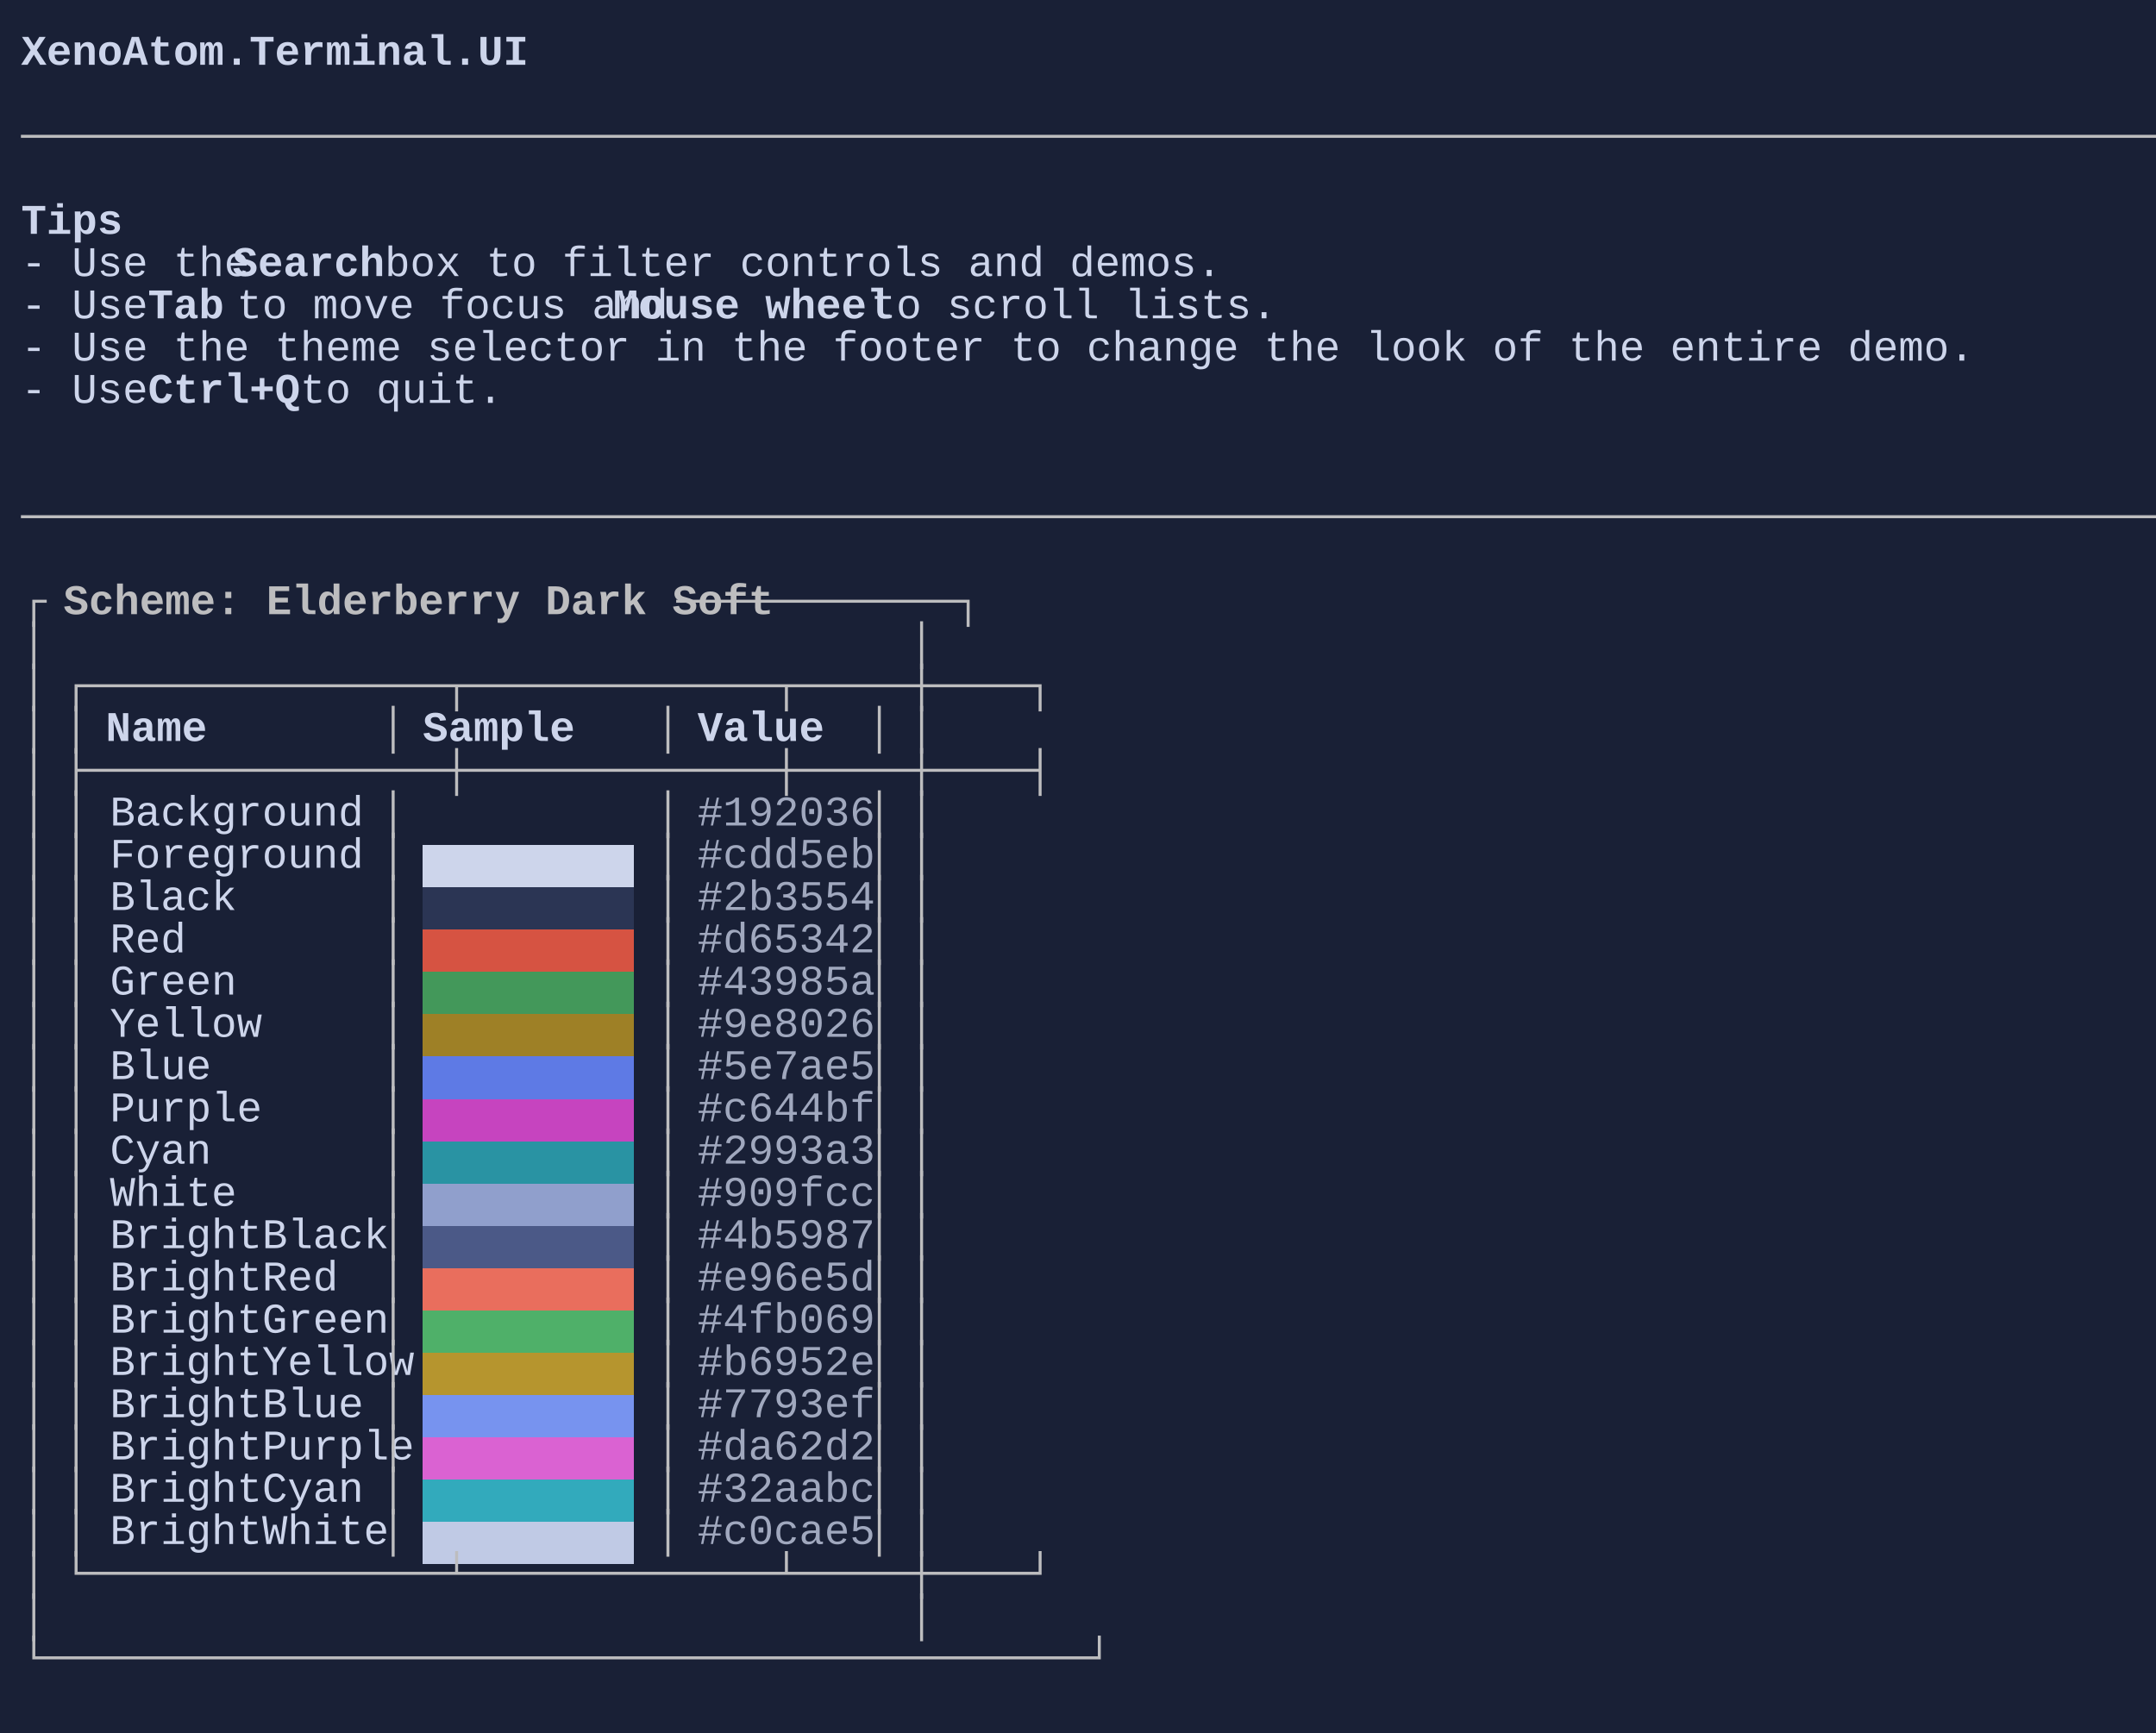
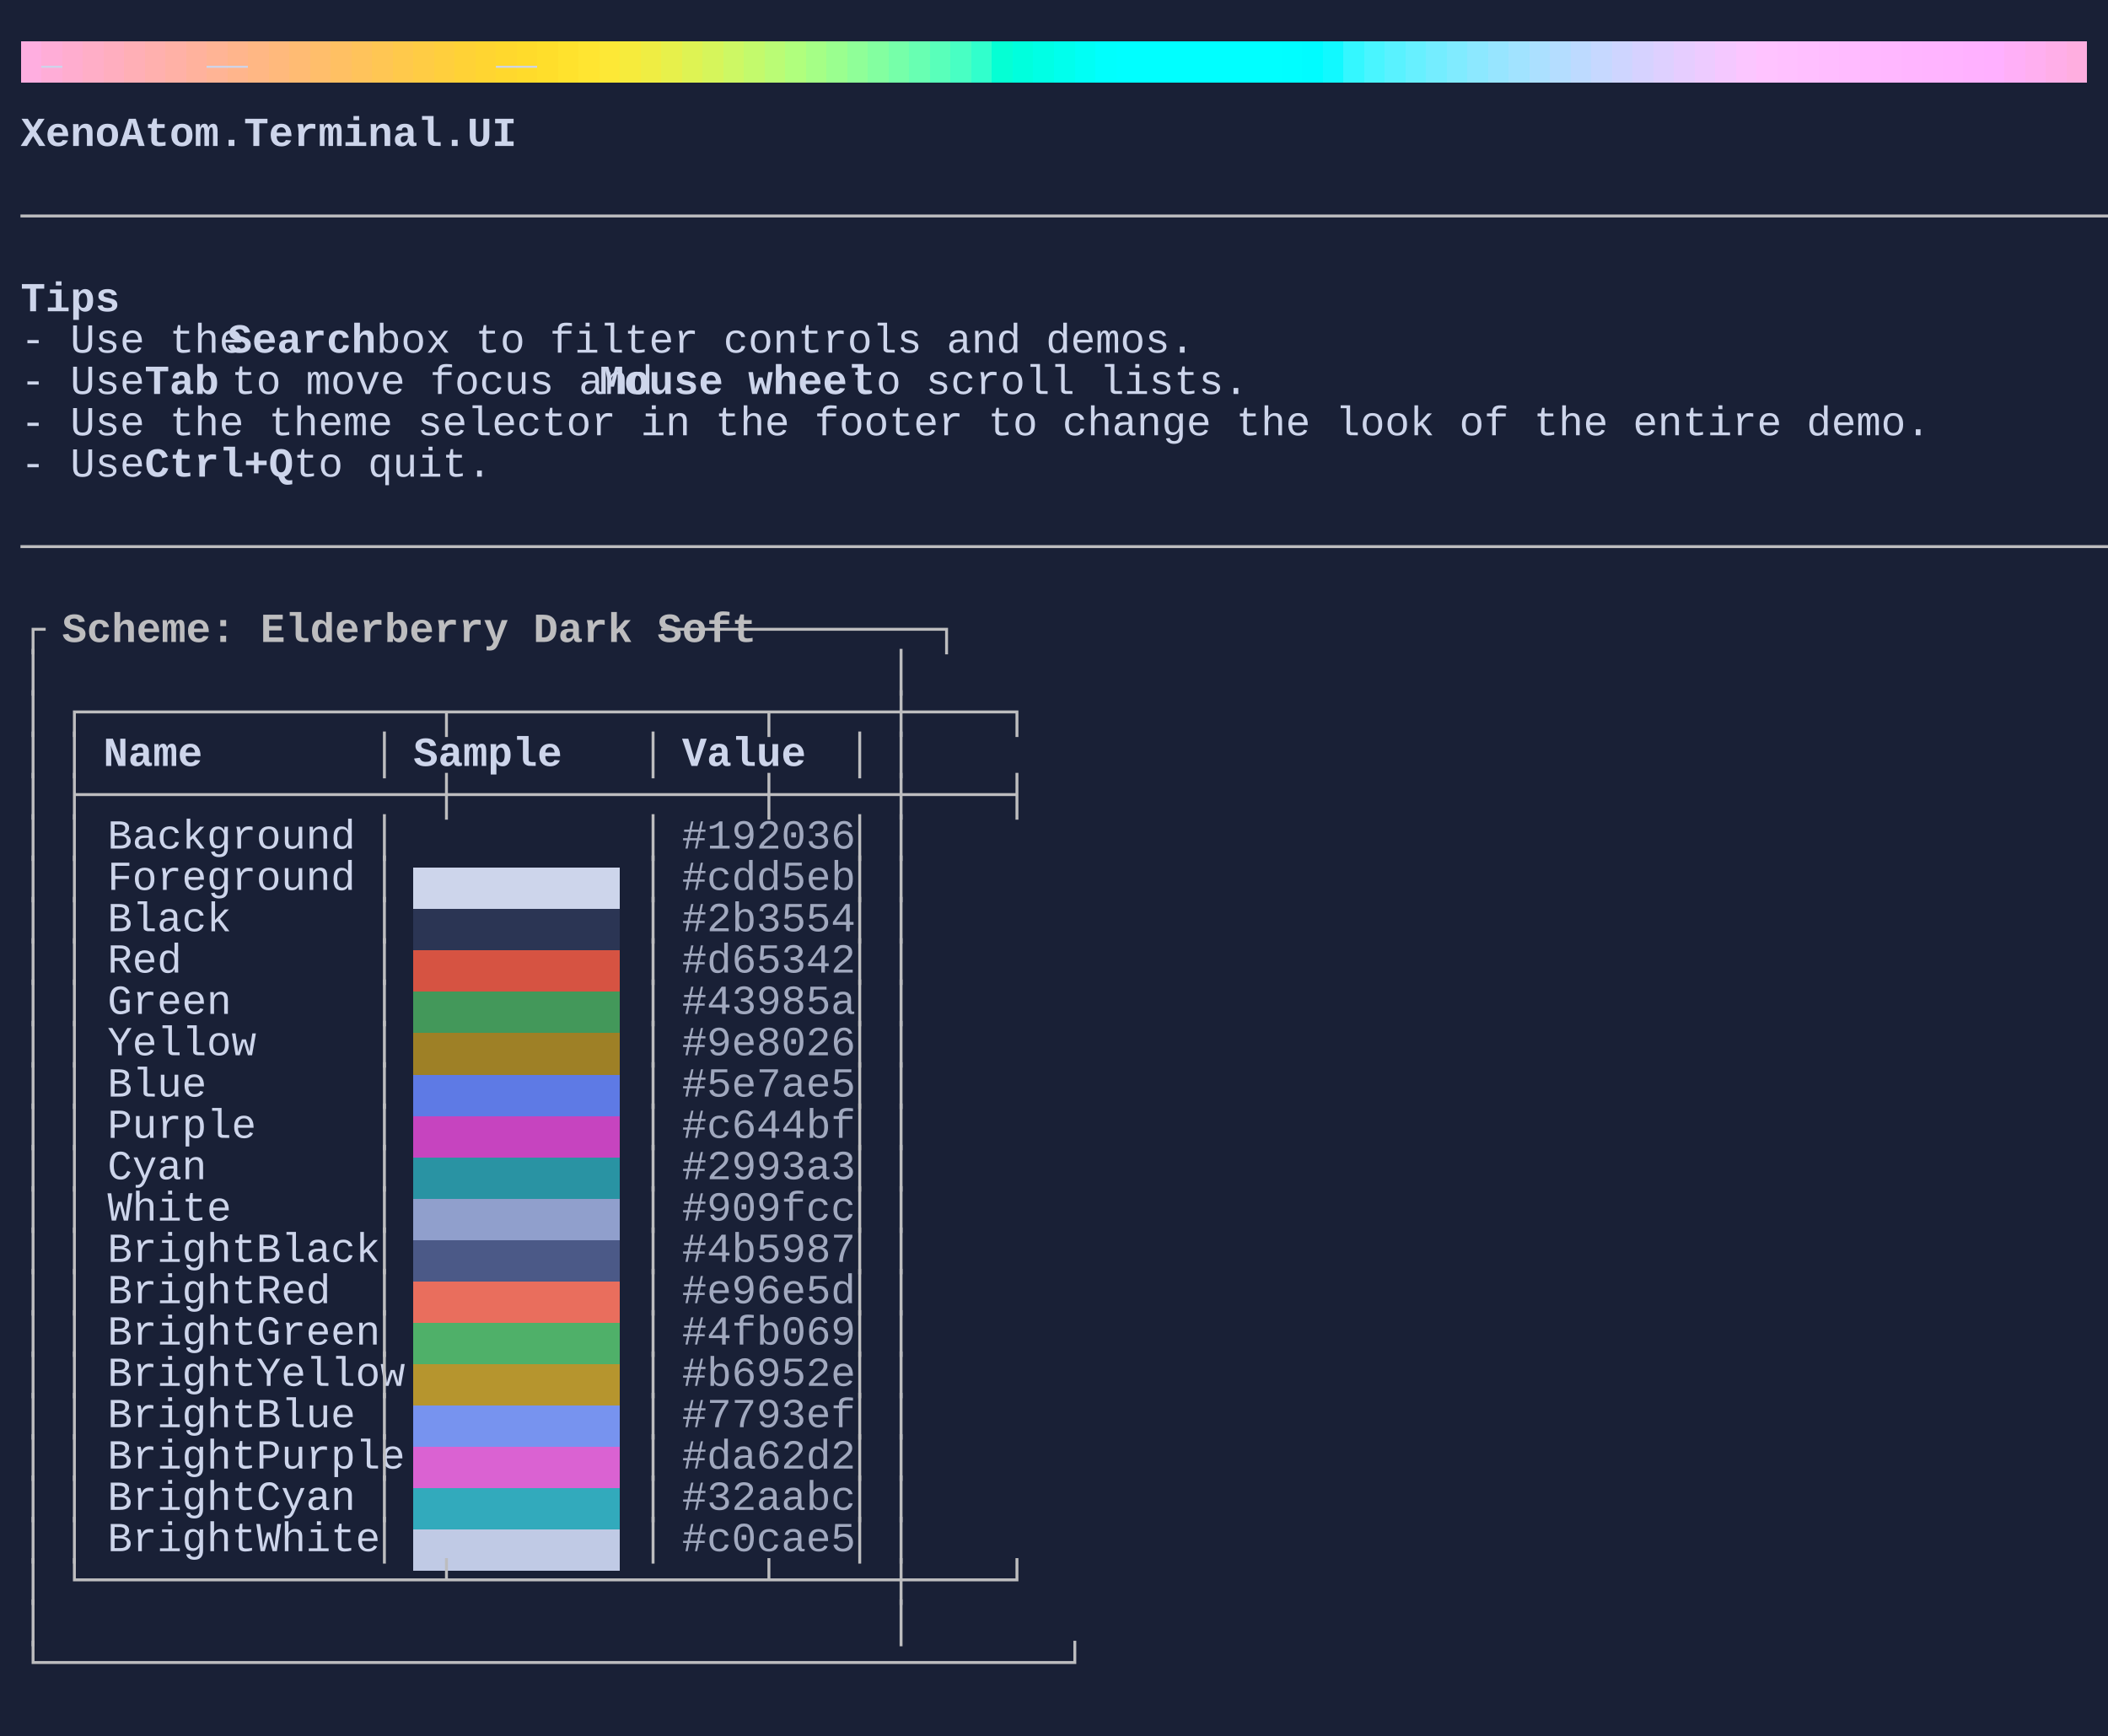
- <svg xmlns="http://www.w3.org/2000/svg" viewBox="0 0 918 738" width="918" height="738" shape-rendering="crispEdges">
+ <svg xmlns="http://www.w3.org/2000/svg" viewBox="0 0 918 756" width="918" height="756" shape-rendering="crispEdges">
  <style>.t{font-family:ui-monospace, SFMono-Regular, Menlo, Monaco, Consolas, "Liberation Mono", "Courier New", monospace;font-size:18px;dominant-baseline:text-before-edge;white-space:pre;font-variant-ligatures:none;font-kerning:none;font-feature-settings:"liga" 0,"calt" 0;letter-spacing:0}</style>
-   <rect x="0" y="0" width="918" height="738" fill="rgb(25,32,54)" />
-   <text class="t" x="9" y="18" fill="rgb(205,213,235)" textLength="180" lengthAdjust="spacing" font-weight="700" xml:space="preserve">XenoAtom.Terminal.UI</text>
-   <text class="t" x="9" y="54" fill="rgb(189,189,191)" textLength="900" lengthAdjust="spacing" xml:space="preserve">────────────────────────────────────────────────────────────────────────────────────────────────────</text>
-   <text class="t" x="9" y="90" fill="rgb(205,213,235)" textLength="36" lengthAdjust="spacing" font-weight="700" xml:space="preserve">Tips</text>
-   <text class="t" x="9" y="108" fill="rgb(205,213,235)" textLength="90" lengthAdjust="spacing" xml:space="preserve">- Use the </text>
-   <text class="t" x="99" y="108" fill="rgb(205,213,235)" textLength="54" lengthAdjust="spacing" font-weight="700" xml:space="preserve">Search</text>
-   <text class="t" x="153" y="108" fill="rgb(205,213,235)" textLength="756" lengthAdjust="spacing" xml:space="preserve"> box to filter controls and demos.                                                  </text>
-   <text class="t" x="9" y="126" fill="rgb(205,213,235)" textLength="54" lengthAdjust="spacing" xml:space="preserve">- Use </text>
-   <text class="t" x="63" y="126" fill="rgb(205,213,235)" textLength="27" lengthAdjust="spacing" font-weight="700" xml:space="preserve">Tab</text>
-   <text class="t" x="90" y="126" fill="rgb(205,213,235)" textLength="171" lengthAdjust="spacing" xml:space="preserve"> to move focus and </text>
-   <text class="t" x="261" y="126" fill="rgb(205,213,235)" textLength="99" lengthAdjust="spacing" font-weight="700" xml:space="preserve">Mouse wheel</text>
-   <text class="t" x="360" y="126" fill="rgb(205,213,235)" textLength="549" lengthAdjust="spacing" xml:space="preserve"> to scroll lists.                                            </text>
-   <text class="t" x="9" y="144" fill="rgb(205,213,235)" textLength="900" lengthAdjust="spacing" xml:space="preserve">- Use the theme selector in the footer to change the look of the entire demo.                       </text>
+   <rect x="0" y="0" width="918" height="756" fill="rgb(25,32,54)" />
+   <rect x="9" y="18" width="9" height="18" fill="rgb(255,174,224)" />
+   <rect x="18" y="18" width="9" height="18" fill="rgb(255,173,215)" />
+   <text class="t" x="18" y="18" fill="rgb(205,213,235)" textLength="9" lengthAdjust="spacing" xml:space="preserve">_</text>
+   <rect x="27" y="18" width="9" height="18" fill="rgb(255,173,207)" />
+   <rect x="36" y="18" width="9" height="18" fill="rgb(255,174,199)" />
+   <rect x="45" y="18" width="9" height="18" fill="rgb(255,174,191)" />
+   <rect x="54" y="18" width="9" height="18" fill="rgb(255,175,182)" />
+   <rect x="63" y="18" width="9" height="18" fill="rgb(255,176,174)" />
+   <rect x="72" y="18" width="9" height="18" fill="rgb(255,177,166)" />
+   <rect x="81" y="18" width="9" height="18" fill="rgb(255,178,157)" />
+   <rect x="90" y="18" width="9" height="18" fill="rgb(255,180,149)" />
+   <text class="t" x="90" y="18" fill="rgb(205,213,235)" textLength="9" lengthAdjust="spacing" xml:space="preserve">_</text>
+   <rect x="99" y="18" width="9" height="18" fill="rgb(255,181,140)" />
+   <text class="t" x="99" y="18" fill="rgb(205,213,235)" textLength="9" lengthAdjust="spacing" xml:space="preserve">_</text>
+   <rect x="108" y="18" width="9" height="18" fill="rgb(255,183,132)" />
+   <rect x="117" y="18" width="9" height="18" fill="rgb(255,185,124)" />
+   <rect x="126" y="18" width="9" height="18" fill="rgb(255,187,115)" />
+   <rect x="135" y="18" width="9" height="18" fill="rgb(255,190,107)" />
+   <rect x="144" y="18" width="9" height="18" fill="rgb(255,192,99)" />
+   <rect x="153" y="18" width="9" height="18" fill="rgb(255,195,91)" />
+   <rect x="162" y="18" width="9" height="18" fill="rgb(255,198,83)" />
+   <rect x="171" y="18" width="9" height="18" fill="rgb(255,201,75)" />
+   <rect x="180" y="18" width="9" height="18" fill="rgb(255,204,68)" />
+   <rect x="189" y="18" width="9" height="18" fill="rgb(255,207,61)" />
+   <rect x="198" y="18" width="9" height="18" fill="rgb(255,210,54)" />
+   <rect x="207" y="18" width="9" height="18" fill="rgb(255,213,49)" />
+   <rect x="216" y="18" width="9" height="18" fill="rgb(255,216,45)" />
+   <text class="t" x="216" y="18" fill="rgb(205,213,235)" textLength="9" lengthAdjust="spacing" xml:space="preserve">_</text>
+   <rect x="225" y="18" width="9" height="18" fill="rgb(255,219,43)" />
+   <text class="t" x="225" y="18" fill="rgb(205,213,235)" textLength="9" lengthAdjust="spacing" xml:space="preserve">_</text>
+   <rect x="234" y="18" width="9" height="18" fill="rgb(255,222,43)" />
+   <rect x="243" y="18" width="9" height="18" fill="rgb(255,226,45)" />
+   <rect x="252" y="18" width="9" height="18" fill="rgb(255,229,49)" />
+   <rect x="261" y="18" width="9" height="18" fill="rgb(253,232,54)" />
+   <rect x="270" y="18" width="9" height="18" fill="rgb(246,235,60)" />
+   <rect x="279" y="18" width="9" height="18" fill="rgb(239,237,67)" />
+   <rect x="288" y="18" width="9" height="18" fill="rgb(231,240,75)" />
+   <rect x="297" y="18" width="9" height="18" fill="rgb(222,243,83)" />
+   <rect x="306" y="18" width="9" height="18" fill="rgb(214,245,91)" />
+   <rect x="315" y="18" width="9" height="18" fill="rgb(205,248,100)" />
+   <rect x="324" y="18" width="9" height="18" fill="rgb(195,250,108)" />
+   <rect x="333" y="18" width="9" height="18" fill="rgb(186,252,117)" />
+   <rect x="342" y="18" width="9" height="18" fill="rgb(176,255,125)" />
+   <rect x="351" y="18" width="9" height="18" fill="rgb(165,255,134)" />
+   <rect x="360" y="18" width="9" height="18" fill="rgb(154,255,143)" />
+   <rect x="369" y="18" width="9" height="18" fill="rgb(143,255,152)" />
+   <rect x="378" y="18" width="9" height="18" fill="rgb(131,255,160)" />
+   <rect x="387" y="18" width="9" height="18" fill="rgb(118,255,169)" />
+   <rect x="396" y="18" width="9" height="18" fill="rgb(104,255,178)" />
+   <rect x="405" y="18" width="9" height="18" fill="rgb(89,255,186)" />
+   <rect x="414" y="18" width="9" height="18" fill="rgb(72,255,195)" />
+   <rect x="423" y="18" width="9" height="18" fill="rgb(49,255,204)" />
+   <rect x="432" y="18" width="9" height="18" fill="rgb(5,255,212)" />
+   <rect x="441" y="18" width="9" height="18" fill="rgb(0,255,221)" />
+   <rect x="450" y="18" width="9" height="18" fill="rgb(0,255,229)" />
+   <rect x="459" y="18" width="9" height="18" fill="rgb(0,255,237)" />
+   <rect x="468" y="18" width="9" height="18" fill="rgb(0,255,245)" />
+   <rect x="477" y="18" width="9" height="18" fill="rgb(0,255,253)" />
+   <rect x="486" y="18" width="72" height="18" fill="rgb(0,255,255)" />
+   <rect x="558" y="18" width="9" height="18" fill="rgb(0,254,255)" />
+   <rect x="567" y="18" width="9" height="18" fill="rgb(0,252,255)" />
+   <rect x="576" y="18" width="9" height="18" fill="rgb(17,249,255)" />
+   <rect x="585" y="18" width="9" height="18" fill="rgb(52,247,255)" />
+   <rect x="594" y="18" width="9" height="18" fill="rgb(73,245,255)" />
+   <rect x="603" y="18" width="9" height="18" fill="rgb(89,242,255)" />
+   <rect x="612" y="18" width="9" height="18" fill="rgb(103,240,255)" />
+   <rect x="621" y="18" width="9" height="18" fill="rgb(116,237,255)" />
+   <rect x="630" y="18" width="9" height="18" fill="rgb(128,235,255)" />
+   <rect x="639" y="18" width="9" height="18" fill="rgb(140,232,255)" />
+   <rect x="648" y="18" width="9" height="18" fill="rgb(151,229,255)" />
+   <rect x="657" y="18" width="9" height="18" fill="rgb(161,227,255)" />
+   <rect x="666" y="18" width="9" height="18" fill="rgb(171,224,255)" />
+   <rect x="675" y="18" width="9" height="18" fill="rgb(180,221,255)" />
+   <rect x="684" y="18" width="9" height="18" fill="rgb(189,218,255)" />
+   <rect x="693" y="18" width="9" height="18" fill="rgb(198,216,255)" />
+   <rect x="702" y="18" width="9" height="18" fill="rgb(206,213,255)" />
+   <rect x="711" y="18" width="9" height="18" fill="rgb(214,210,255)" />
+   <rect x="720" y="18" width="9" height="18" fill="rgb(222,208,255)" />
+   <rect x="729" y="18" width="9" height="18" fill="rgb(230,205,255)" />
+   <rect x="738" y="18" width="9" height="18" fill="rgb(237,203,255)" />
+   <rect x="747" y="18" width="9" height="18" fill="rgb(244,200,255)" />
+   <rect x="756" y="18" width="9" height="18" fill="rgb(251,198,255)" />
+   <rect x="765" y="18" width="9" height="18" fill="rgb(255,195,255)" />
+   <rect x="774" y="18" width="9" height="18" fill="rgb(255,193,255)" />
+   <rect x="783" y="18" width="9" height="18" fill="rgb(255,191,255)" />
+   <rect x="792" y="18" width="9" height="18" fill="rgb(255,189,255)" />
+   <rect x="801" y="18" width="9" height="18" fill="rgb(255,187,255)" />
+   <rect x="810" y="18" width="9" height="18" fill="rgb(255,185,255)" />
+   <rect x="819" y="18" width="9" height="18" fill="rgb(255,183,255)" />
+   <rect x="828" y="18" width="9" height="18" fill="rgb(255,181,255)" />
+   <rect x="837" y="18" width="9" height="18" fill="rgb(255,180,255)" />
+   <rect x="846" y="18" width="9" height="18" fill="rgb(255,179,255)" />
+   <rect x="855" y="18" width="9" height="18" fill="rgb(255,177,255)" />
+   <rect x="864" y="18" width="9" height="18" fill="rgb(255,176,255)" />
+   <rect x="873" y="18" width="9" height="18" fill="rgb(255,175,247)" />
+   <rect x="882" y="18" width="9" height="18" fill="rgb(255,175,240)" />
+   <rect x="891" y="18" width="9" height="18" fill="rgb(255,174,232)" />
+   <rect x="900" y="18" width="9" height="18" fill="rgb(255,174,224)" />
+   <text class="t" x="9" y="54" fill="rgb(205,213,235)" textLength="180" lengthAdjust="spacing" font-weight="700" xml:space="preserve">XenoAtom.Terminal.UI</text>
+   <text class="t" x="9" y="90" fill="rgb(189,189,191)" textLength="900" lengthAdjust="spacing" xml:space="preserve">────────────────────────────────────────────────────────────────────────────────────────────────────</text>
+   <text class="t" x="9" y="126" fill="rgb(205,213,235)" textLength="36" lengthAdjust="spacing" font-weight="700" xml:space="preserve">Tips</text>
+   <text class="t" x="9" y="144" fill="rgb(205,213,235)" textLength="90" lengthAdjust="spacing" xml:space="preserve">- Use the </text>
+   <text class="t" x="99" y="144" fill="rgb(205,213,235)" textLength="54" lengthAdjust="spacing" font-weight="700" xml:space="preserve">Search</text>
+   <text class="t" x="153" y="144" fill="rgb(205,213,235)" textLength="756" lengthAdjust="spacing" xml:space="preserve"> box to filter controls and demos.                                                  </text>
  <text class="t" x="9" y="162" fill="rgb(205,213,235)" textLength="54" lengthAdjust="spacing" xml:space="preserve">- Use </text>
-   <text class="t" x="63" y="162" fill="rgb(205,213,235)" textLength="54" lengthAdjust="spacing" font-weight="700" xml:space="preserve">Ctrl+Q</text>
-   <text class="t" x="117" y="162" fill="rgb(205,213,235)" textLength="792" lengthAdjust="spacing" xml:space="preserve"> to quit.                                                                               </text>
-   <text class="t" x="9" y="216" fill="rgb(189,189,191)" textLength="900" lengthAdjust="spacing" xml:space="preserve">────────────────────────────────────────────────────────────────────────────────────────────────────</text>
-   <text class="t" x="9" y="252" fill="rgb(189,189,191)" textLength="9" lengthAdjust="spacing" xml:space="preserve">┌</text>
-   <text class="t" x="27" y="252" fill="rgb(189,189,191)" textLength="252" lengthAdjust="spacing" font-weight="700" xml:space="preserve">Scheme: Elderberry Dark Soft</text>
-   <text class="t" x="288" y="252" fill="rgb(189,189,191)" textLength="108" lengthAdjust="spacing" xml:space="preserve">───────────┐</text>
-   <text class="t" x="9" y="270" fill="rgb(189,189,191)" textLength="9" lengthAdjust="spacing" xml:space="preserve">│</text>
-   <text class="t" x="387" y="270" fill="rgb(189,189,191)" textLength="9" lengthAdjust="spacing" xml:space="preserve">│</text>
+   <text class="t" x="63" y="162" fill="rgb(205,213,235)" textLength="27" lengthAdjust="spacing" font-weight="700" xml:space="preserve">Tab</text>
+   <text class="t" x="90" y="162" fill="rgb(205,213,235)" textLength="171" lengthAdjust="spacing" xml:space="preserve"> to move focus and </text>
+   <text class="t" x="261" y="162" fill="rgb(205,213,235)" textLength="99" lengthAdjust="spacing" font-weight="700" xml:space="preserve">Mouse wheel</text>
+   <text class="t" x="360" y="162" fill="rgb(205,213,235)" textLength="549" lengthAdjust="spacing" xml:space="preserve"> to scroll lists.                                            </text>
+   <text class="t" x="9" y="180" fill="rgb(205,213,235)" textLength="900" lengthAdjust="spacing" xml:space="preserve">- Use the theme selector in the footer to change the look of the entire demo.                       </text>
+   <text class="t" x="9" y="198" fill="rgb(205,213,235)" textLength="54" lengthAdjust="spacing" xml:space="preserve">- Use </text>
+   <text class="t" x="63" y="198" fill="rgb(205,213,235)" textLength="54" lengthAdjust="spacing" font-weight="700" xml:space="preserve">Ctrl+Q</text>
+   <text class="t" x="117" y="198" fill="rgb(205,213,235)" textLength="792" lengthAdjust="spacing" xml:space="preserve"> to quit.                                                                               </text>
+   <text class="t" x="9" y="234" fill="rgb(189,189,191)" textLength="900" lengthAdjust="spacing" xml:space="preserve">────────────────────────────────────────────────────────────────────────────────────────────────────</text>
+   <text class="t" x="9" y="270" fill="rgb(189,189,191)" textLength="9" lengthAdjust="spacing" xml:space="preserve">┌</text>
+   <text class="t" x="27" y="270" fill="rgb(189,189,191)" textLength="252" lengthAdjust="spacing" font-weight="700" xml:space="preserve">Scheme: Elderberry Dark Soft</text>
+   <text class="t" x="288" y="270" fill="rgb(189,189,191)" textLength="108" lengthAdjust="spacing" xml:space="preserve">───────────┐</text>
  <text class="t" x="9" y="288" fill="rgb(189,189,191)" textLength="9" lengthAdjust="spacing" xml:space="preserve">│</text>
-   <text class="t" x="27" y="288" fill="rgb(189,189,191)" textLength="351" lengthAdjust="spacing" xml:space="preserve">┌──────────────┬────────────┬─────────┐</text>
  <text class="t" x="387" y="288" fill="rgb(189,189,191)" textLength="9" lengthAdjust="spacing" xml:space="preserve">│</text>
  <text class="t" x="9" y="306" fill="rgb(189,189,191)" textLength="9" lengthAdjust="spacing" xml:space="preserve">│</text>
-   <text class="t" x="27" y="306" fill="rgb(189,189,191)" textLength="9" lengthAdjust="spacing" xml:space="preserve">│</text>
-   <text class="t" x="45" y="306" fill="rgb(205,213,235)" textLength="36" lengthAdjust="spacing" font-weight="700" xml:space="preserve">Name</text>
-   <text class="t" x="162" y="306" fill="rgb(189,189,191)" textLength="9" lengthAdjust="spacing" xml:space="preserve">│</text>
-   <text class="t" x="180" y="306" fill="rgb(205,213,235)" textLength="54" lengthAdjust="spacing" font-weight="700" xml:space="preserve">Sample</text>
-   <text class="t" x="279" y="306" fill="rgb(189,189,191)" textLength="9" lengthAdjust="spacing" xml:space="preserve">│</text>
-   <text class="t" x="297" y="306" fill="rgb(205,213,235)" textLength="45" lengthAdjust="spacing" font-weight="700" xml:space="preserve">Value</text>
-   <text class="t" x="369" y="306" fill="rgb(189,189,191)" textLength="9" lengthAdjust="spacing" xml:space="preserve">│</text>
+   <text class="t" x="27" y="306" fill="rgb(189,189,191)" textLength="351" lengthAdjust="spacing" xml:space="preserve">┌──────────────┬────────────┬─────────┐</text>
  <text class="t" x="387" y="306" fill="rgb(189,189,191)" textLength="9" lengthAdjust="spacing" xml:space="preserve">│</text>
  <text class="t" x="9" y="324" fill="rgb(189,189,191)" textLength="9" lengthAdjust="spacing" xml:space="preserve">│</text>
-   <text class="t" x="27" y="324" fill="rgb(189,189,191)" textLength="351" lengthAdjust="spacing" xml:space="preserve">├──────────────┼────────────┼─────────┤</text>
+   <text class="t" x="27" y="324" fill="rgb(189,189,191)" textLength="9" lengthAdjust="spacing" xml:space="preserve">│</text>
+   <text class="t" x="45" y="324" fill="rgb(205,213,235)" textLength="36" lengthAdjust="spacing" font-weight="700" xml:space="preserve">Name</text>
+   <text class="t" x="162" y="324" fill="rgb(189,189,191)" textLength="9" lengthAdjust="spacing" xml:space="preserve">│</text>
+   <text class="t" x="180" y="324" fill="rgb(205,213,235)" textLength="54" lengthAdjust="spacing" font-weight="700" xml:space="preserve">Sample</text>
+   <text class="t" x="279" y="324" fill="rgb(189,189,191)" textLength="9" lengthAdjust="spacing" xml:space="preserve">│</text>
+   <text class="t" x="297" y="324" fill="rgb(205,213,235)" textLength="45" lengthAdjust="spacing" font-weight="700" xml:space="preserve">Value</text>
+   <text class="t" x="369" y="324" fill="rgb(189,189,191)" textLength="9" lengthAdjust="spacing" xml:space="preserve">│</text>
  <text class="t" x="387" y="324" fill="rgb(189,189,191)" textLength="9" lengthAdjust="spacing" xml:space="preserve">│</text>
  <text class="t" x="9" y="342" fill="rgb(189,189,191)" textLength="9" lengthAdjust="spacing" xml:space="preserve">│</text>
-   <text class="t" x="27" y="342" fill="rgb(189,189,191)" textLength="9" lengthAdjust="spacing" xml:space="preserve">│</text>
-   <text class="t" x="36" y="342" fill="rgb(205,213,235)" textLength="126" lengthAdjust="spacing" xml:space="preserve"> Background   </text>
-   <text class="t" x="162" y="342" fill="rgb(189,189,191)" textLength="9" lengthAdjust="spacing" xml:space="preserve">│</text>
-   <text class="t" x="279" y="342" fill="rgb(189,189,191)" textLength="9" lengthAdjust="spacing" xml:space="preserve">│</text>
-   <text class="t" x="297" y="342" fill="rgb(205,213,235)" textLength="63" lengthAdjust="spacing" opacity="0.75" xml:space="preserve">#192036</text>
-   <text class="t" x="369" y="342" fill="rgb(189,189,191)" textLength="9" lengthAdjust="spacing" xml:space="preserve">│</text>
+   <text class="t" x="27" y="342" fill="rgb(189,189,191)" textLength="351" lengthAdjust="spacing" xml:space="preserve">├──────────────┼────────────┼─────────┤</text>
  <text class="t" x="387" y="342" fill="rgb(189,189,191)" textLength="9" lengthAdjust="spacing" xml:space="preserve">│</text>
  <text class="t" x="9" y="360" fill="rgb(189,189,191)" textLength="9" lengthAdjust="spacing" xml:space="preserve">│</text>
  <text class="t" x="27" y="360" fill="rgb(189,189,191)" textLength="9" lengthAdjust="spacing" xml:space="preserve">│</text>
-   <text class="t" x="36" y="360" fill="rgb(205,213,235)" textLength="126" lengthAdjust="spacing" xml:space="preserve"> Foreground   </text>
+   <text class="t" x="36" y="360" fill="rgb(205,213,235)" textLength="126" lengthAdjust="spacing" xml:space="preserve"> Background   </text>
  <text class="t" x="162" y="360" fill="rgb(189,189,191)" textLength="9" lengthAdjust="spacing" xml:space="preserve">│</text>
-   <rect x="180" y="360" width="90" height="18" fill="rgb(205,213,235)" />
  <text class="t" x="279" y="360" fill="rgb(189,189,191)" textLength="9" lengthAdjust="spacing" xml:space="preserve">│</text>
-   <text class="t" x="297" y="360" fill="rgb(205,213,235)" textLength="63" lengthAdjust="spacing" opacity="0.75" xml:space="preserve">#cdd5eb</text>
+   <text class="t" x="297" y="360" fill="rgb(205,213,235)" textLength="63" lengthAdjust="spacing" opacity="0.75" xml:space="preserve">#192036</text>
  <text class="t" x="369" y="360" fill="rgb(189,189,191)" textLength="9" lengthAdjust="spacing" xml:space="preserve">│</text>
  <text class="t" x="387" y="360" fill="rgb(189,189,191)" textLength="9" lengthAdjust="spacing" xml:space="preserve">│</text>
  <text class="t" x="9" y="378" fill="rgb(189,189,191)" textLength="9" lengthAdjust="spacing" xml:space="preserve">│</text>
  <text class="t" x="27" y="378" fill="rgb(189,189,191)" textLength="9" lengthAdjust="spacing" xml:space="preserve">│</text>
-   <text class="t" x="36" y="378" fill="rgb(205,213,235)" textLength="126" lengthAdjust="spacing" xml:space="preserve"> Black        </text>
+   <text class="t" x="36" y="378" fill="rgb(205,213,235)" textLength="126" lengthAdjust="spacing" xml:space="preserve"> Foreground   </text>
  <text class="t" x="162" y="378" fill="rgb(189,189,191)" textLength="9" lengthAdjust="spacing" xml:space="preserve">│</text>
-   <rect x="180" y="378" width="90" height="18" fill="rgb(43,53,84)" />
+   <rect x="180" y="378" width="90" height="18" fill="rgb(205,213,235)" />
  <text class="t" x="279" y="378" fill="rgb(189,189,191)" textLength="9" lengthAdjust="spacing" xml:space="preserve">│</text>
-   <text class="t" x="297" y="378" fill="rgb(205,213,235)" textLength="63" lengthAdjust="spacing" opacity="0.75" xml:space="preserve">#2b3554</text>
+   <text class="t" x="297" y="378" fill="rgb(205,213,235)" textLength="63" lengthAdjust="spacing" opacity="0.75" xml:space="preserve">#cdd5eb</text>
  <text class="t" x="369" y="378" fill="rgb(189,189,191)" textLength="9" lengthAdjust="spacing" xml:space="preserve">│</text>
  <text class="t" x="387" y="378" fill="rgb(189,189,191)" textLength="9" lengthAdjust="spacing" xml:space="preserve">│</text>
  <text class="t" x="9" y="396" fill="rgb(189,189,191)" textLength="9" lengthAdjust="spacing" xml:space="preserve">│</text>
  <text class="t" x="27" y="396" fill="rgb(189,189,191)" textLength="9" lengthAdjust="spacing" xml:space="preserve">│</text>
-   <text class="t" x="36" y="396" fill="rgb(205,213,235)" textLength="126" lengthAdjust="spacing" xml:space="preserve"> Red          </text>
+   <text class="t" x="36" y="396" fill="rgb(205,213,235)" textLength="126" lengthAdjust="spacing" xml:space="preserve"> Black        </text>
  <text class="t" x="162" y="396" fill="rgb(189,189,191)" textLength="9" lengthAdjust="spacing" xml:space="preserve">│</text>
-   <rect x="180" y="396" width="90" height="18" fill="rgb(214,83,66)" />
+   <rect x="180" y="396" width="90" height="18" fill="rgb(43,53,84)" />
  <text class="t" x="279" y="396" fill="rgb(189,189,191)" textLength="9" lengthAdjust="spacing" xml:space="preserve">│</text>
-   <text class="t" x="297" y="396" fill="rgb(205,213,235)" textLength="63" lengthAdjust="spacing" opacity="0.75" xml:space="preserve">#d65342</text>
+   <text class="t" x="297" y="396" fill="rgb(205,213,235)" textLength="63" lengthAdjust="spacing" opacity="0.75" xml:space="preserve">#2b3554</text>
  <text class="t" x="369" y="396" fill="rgb(189,189,191)" textLength="9" lengthAdjust="spacing" xml:space="preserve">│</text>
  <text class="t" x="387" y="396" fill="rgb(189,189,191)" textLength="9" lengthAdjust="spacing" xml:space="preserve">│</text>
  <text class="t" x="9" y="414" fill="rgb(189,189,191)" textLength="9" lengthAdjust="spacing" xml:space="preserve">│</text>
  <text class="t" x="27" y="414" fill="rgb(189,189,191)" textLength="9" lengthAdjust="spacing" xml:space="preserve">│</text>
-   <text class="t" x="36" y="414" fill="rgb(205,213,235)" textLength="126" lengthAdjust="spacing" xml:space="preserve"> Green        </text>
+   <text class="t" x="36" y="414" fill="rgb(205,213,235)" textLength="126" lengthAdjust="spacing" xml:space="preserve"> Red          </text>
  <text class="t" x="162" y="414" fill="rgb(189,189,191)" textLength="9" lengthAdjust="spacing" xml:space="preserve">│</text>
-   <rect x="180" y="414" width="90" height="18" fill="rgb(67,152,90)" />
+   <rect x="180" y="414" width="90" height="18" fill="rgb(214,83,66)" />
  <text class="t" x="279" y="414" fill="rgb(189,189,191)" textLength="9" lengthAdjust="spacing" xml:space="preserve">│</text>
-   <text class="t" x="297" y="414" fill="rgb(205,213,235)" textLength="63" lengthAdjust="spacing" opacity="0.75" xml:space="preserve">#43985a</text>
+   <text class="t" x="297" y="414" fill="rgb(205,213,235)" textLength="63" lengthAdjust="spacing" opacity="0.75" xml:space="preserve">#d65342</text>
  <text class="t" x="369" y="414" fill="rgb(189,189,191)" textLength="9" lengthAdjust="spacing" xml:space="preserve">│</text>
  <text class="t" x="387" y="414" fill="rgb(189,189,191)" textLength="9" lengthAdjust="spacing" xml:space="preserve">│</text>
  <text class="t" x="9" y="432" fill="rgb(189,189,191)" textLength="9" lengthAdjust="spacing" xml:space="preserve">│</text>
  <text class="t" x="27" y="432" fill="rgb(189,189,191)" textLength="9" lengthAdjust="spacing" xml:space="preserve">│</text>
-   <text class="t" x="36" y="432" fill="rgb(205,213,235)" textLength="126" lengthAdjust="spacing" xml:space="preserve"> Yellow       </text>
+   <text class="t" x="36" y="432" fill="rgb(205,213,235)" textLength="126" lengthAdjust="spacing" xml:space="preserve"> Green        </text>
  <text class="t" x="162" y="432" fill="rgb(189,189,191)" textLength="9" lengthAdjust="spacing" xml:space="preserve">│</text>
-   <rect x="180" y="432" width="90" height="18" fill="rgb(158,128,38)" />
+   <rect x="180" y="432" width="90" height="18" fill="rgb(67,152,90)" />
  <text class="t" x="279" y="432" fill="rgb(189,189,191)" textLength="9" lengthAdjust="spacing" xml:space="preserve">│</text>
-   <text class="t" x="297" y="432" fill="rgb(205,213,235)" textLength="63" lengthAdjust="spacing" opacity="0.75" xml:space="preserve">#9e8026</text>
+   <text class="t" x="297" y="432" fill="rgb(205,213,235)" textLength="63" lengthAdjust="spacing" opacity="0.75" xml:space="preserve">#43985a</text>
  <text class="t" x="369" y="432" fill="rgb(189,189,191)" textLength="9" lengthAdjust="spacing" xml:space="preserve">│</text>
  <text class="t" x="387" y="432" fill="rgb(189,189,191)" textLength="9" lengthAdjust="spacing" xml:space="preserve">│</text>
  <text class="t" x="9" y="450" fill="rgb(189,189,191)" textLength="9" lengthAdjust="spacing" xml:space="preserve">│</text>
  <text class="t" x="27" y="450" fill="rgb(189,189,191)" textLength="9" lengthAdjust="spacing" xml:space="preserve">│</text>
-   <text class="t" x="36" y="450" fill="rgb(205,213,235)" textLength="126" lengthAdjust="spacing" xml:space="preserve"> Blue         </text>
+   <text class="t" x="36" y="450" fill="rgb(205,213,235)" textLength="126" lengthAdjust="spacing" xml:space="preserve"> Yellow       </text>
  <text class="t" x="162" y="450" fill="rgb(189,189,191)" textLength="9" lengthAdjust="spacing" xml:space="preserve">│</text>
-   <rect x="180" y="450" width="90" height="18" fill="rgb(94,122,229)" />
+   <rect x="180" y="450" width="90" height="18" fill="rgb(158,128,38)" />
  <text class="t" x="279" y="450" fill="rgb(189,189,191)" textLength="9" lengthAdjust="spacing" xml:space="preserve">│</text>
-   <text class="t" x="297" y="450" fill="rgb(205,213,235)" textLength="63" lengthAdjust="spacing" opacity="0.75" xml:space="preserve">#5e7ae5</text>
+   <text class="t" x="297" y="450" fill="rgb(205,213,235)" textLength="63" lengthAdjust="spacing" opacity="0.75" xml:space="preserve">#9e8026</text>
  <text class="t" x="369" y="450" fill="rgb(189,189,191)" textLength="9" lengthAdjust="spacing" xml:space="preserve">│</text>
  <text class="t" x="387" y="450" fill="rgb(189,189,191)" textLength="9" lengthAdjust="spacing" xml:space="preserve">│</text>
  <text class="t" x="9" y="468" fill="rgb(189,189,191)" textLength="9" lengthAdjust="spacing" xml:space="preserve">│</text>
  <text class="t" x="27" y="468" fill="rgb(189,189,191)" textLength="9" lengthAdjust="spacing" xml:space="preserve">│</text>
-   <text class="t" x="36" y="468" fill="rgb(205,213,235)" textLength="126" lengthAdjust="spacing" xml:space="preserve"> Purple       </text>
+   <text class="t" x="36" y="468" fill="rgb(205,213,235)" textLength="126" lengthAdjust="spacing" xml:space="preserve"> Blue         </text>
  <text class="t" x="162" y="468" fill="rgb(189,189,191)" textLength="9" lengthAdjust="spacing" xml:space="preserve">│</text>
-   <rect x="180" y="468" width="90" height="18" fill="rgb(198,68,191)" />
+   <rect x="180" y="468" width="90" height="18" fill="rgb(94,122,229)" />
  <text class="t" x="279" y="468" fill="rgb(189,189,191)" textLength="9" lengthAdjust="spacing" xml:space="preserve">│</text>
-   <text class="t" x="297" y="468" fill="rgb(205,213,235)" textLength="63" lengthAdjust="spacing" opacity="0.75" xml:space="preserve">#c644bf</text>
+   <text class="t" x="297" y="468" fill="rgb(205,213,235)" textLength="63" lengthAdjust="spacing" opacity="0.75" xml:space="preserve">#5e7ae5</text>
  <text class="t" x="369" y="468" fill="rgb(189,189,191)" textLength="9" lengthAdjust="spacing" xml:space="preserve">│</text>
  <text class="t" x="387" y="468" fill="rgb(189,189,191)" textLength="9" lengthAdjust="spacing" xml:space="preserve">│</text>
  <text class="t" x="9" y="486" fill="rgb(189,189,191)" textLength="9" lengthAdjust="spacing" xml:space="preserve">│</text>
  <text class="t" x="27" y="486" fill="rgb(189,189,191)" textLength="9" lengthAdjust="spacing" xml:space="preserve">│</text>
-   <text class="t" x="36" y="486" fill="rgb(205,213,235)" textLength="126" lengthAdjust="spacing" xml:space="preserve"> Cyan         </text>
+   <text class="t" x="36" y="486" fill="rgb(205,213,235)" textLength="126" lengthAdjust="spacing" xml:space="preserve"> Purple       </text>
  <text class="t" x="162" y="486" fill="rgb(189,189,191)" textLength="9" lengthAdjust="spacing" xml:space="preserve">│</text>
-   <rect x="180" y="486" width="90" height="18" fill="rgb(41,147,163)" />
+   <rect x="180" y="486" width="90" height="18" fill="rgb(198,68,191)" />
  <text class="t" x="279" y="486" fill="rgb(189,189,191)" textLength="9" lengthAdjust="spacing" xml:space="preserve">│</text>
-   <text class="t" x="297" y="486" fill="rgb(205,213,235)" textLength="63" lengthAdjust="spacing" opacity="0.75" xml:space="preserve">#2993a3</text>
+   <text class="t" x="297" y="486" fill="rgb(205,213,235)" textLength="63" lengthAdjust="spacing" opacity="0.75" xml:space="preserve">#c644bf</text>
  <text class="t" x="369" y="486" fill="rgb(189,189,191)" textLength="9" lengthAdjust="spacing" xml:space="preserve">│</text>
  <text class="t" x="387" y="486" fill="rgb(189,189,191)" textLength="9" lengthAdjust="spacing" xml:space="preserve">│</text>
  <text class="t" x="9" y="504" fill="rgb(189,189,191)" textLength="9" lengthAdjust="spacing" xml:space="preserve">│</text>
  <text class="t" x="27" y="504" fill="rgb(189,189,191)" textLength="9" lengthAdjust="spacing" xml:space="preserve">│</text>
-   <text class="t" x="36" y="504" fill="rgb(205,213,235)" textLength="126" lengthAdjust="spacing" xml:space="preserve"> White        </text>
+   <text class="t" x="36" y="504" fill="rgb(205,213,235)" textLength="126" lengthAdjust="spacing" xml:space="preserve"> Cyan         </text>
  <text class="t" x="162" y="504" fill="rgb(189,189,191)" textLength="9" lengthAdjust="spacing" xml:space="preserve">│</text>
-   <rect x="180" y="504" width="90" height="18" fill="rgb(144,159,204)" />
+   <rect x="180" y="504" width="90" height="18" fill="rgb(41,147,163)" />
  <text class="t" x="279" y="504" fill="rgb(189,189,191)" textLength="9" lengthAdjust="spacing" xml:space="preserve">│</text>
-   <text class="t" x="297" y="504" fill="rgb(205,213,235)" textLength="63" lengthAdjust="spacing" opacity="0.75" xml:space="preserve">#909fcc</text>
+   <text class="t" x="297" y="504" fill="rgb(205,213,235)" textLength="63" lengthAdjust="spacing" opacity="0.75" xml:space="preserve">#2993a3</text>
  <text class="t" x="369" y="504" fill="rgb(189,189,191)" textLength="9" lengthAdjust="spacing" xml:space="preserve">│</text>
  <text class="t" x="387" y="504" fill="rgb(189,189,191)" textLength="9" lengthAdjust="spacing" xml:space="preserve">│</text>
  <text class="t" x="9" y="522" fill="rgb(189,189,191)" textLength="9" lengthAdjust="spacing" xml:space="preserve">│</text>
  <text class="t" x="27" y="522" fill="rgb(189,189,191)" textLength="9" lengthAdjust="spacing" xml:space="preserve">│</text>
-   <text class="t" x="36" y="522" fill="rgb(205,213,235)" textLength="126" lengthAdjust="spacing" xml:space="preserve"> BrightBlack  </text>
+   <text class="t" x="36" y="522" fill="rgb(205,213,235)" textLength="126" lengthAdjust="spacing" xml:space="preserve"> White        </text>
  <text class="t" x="162" y="522" fill="rgb(189,189,191)" textLength="9" lengthAdjust="spacing" xml:space="preserve">│</text>
-   <rect x="180" y="522" width="90" height="18" fill="rgb(75,89,135)" />
+   <rect x="180" y="522" width="90" height="18" fill="rgb(144,159,204)" />
  <text class="t" x="279" y="522" fill="rgb(189,189,191)" textLength="9" lengthAdjust="spacing" xml:space="preserve">│</text>
-   <text class="t" x="297" y="522" fill="rgb(205,213,235)" textLength="63" lengthAdjust="spacing" opacity="0.75" xml:space="preserve">#4b5987</text>
+   <text class="t" x="297" y="522" fill="rgb(205,213,235)" textLength="63" lengthAdjust="spacing" opacity="0.75" xml:space="preserve">#909fcc</text>
  <text class="t" x="369" y="522" fill="rgb(189,189,191)" textLength="9" lengthAdjust="spacing" xml:space="preserve">│</text>
  <text class="t" x="387" y="522" fill="rgb(189,189,191)" textLength="9" lengthAdjust="spacing" xml:space="preserve">│</text>
  <text class="t" x="9" y="540" fill="rgb(189,189,191)" textLength="9" lengthAdjust="spacing" xml:space="preserve">│</text>
  <text class="t" x="27" y="540" fill="rgb(189,189,191)" textLength="9" lengthAdjust="spacing" xml:space="preserve">│</text>
-   <text class="t" x="36" y="540" fill="rgb(205,213,235)" textLength="126" lengthAdjust="spacing" xml:space="preserve"> BrightRed    </text>
+   <text class="t" x="36" y="540" fill="rgb(205,213,235)" textLength="126" lengthAdjust="spacing" xml:space="preserve"> BrightBlack  </text>
  <text class="t" x="162" y="540" fill="rgb(189,189,191)" textLength="9" lengthAdjust="spacing" xml:space="preserve">│</text>
-   <rect x="180" y="540" width="90" height="18" fill="rgb(233,110,93)" />
+   <rect x="180" y="540" width="90" height="18" fill="rgb(75,89,135)" />
  <text class="t" x="279" y="540" fill="rgb(189,189,191)" textLength="9" lengthAdjust="spacing" xml:space="preserve">│</text>
-   <text class="t" x="297" y="540" fill="rgb(205,213,235)" textLength="63" lengthAdjust="spacing" opacity="0.75" xml:space="preserve">#e96e5d</text>
+   <text class="t" x="297" y="540" fill="rgb(205,213,235)" textLength="63" lengthAdjust="spacing" opacity="0.75" xml:space="preserve">#4b5987</text>
  <text class="t" x="369" y="540" fill="rgb(189,189,191)" textLength="9" lengthAdjust="spacing" xml:space="preserve">│</text>
  <text class="t" x="387" y="540" fill="rgb(189,189,191)" textLength="9" lengthAdjust="spacing" xml:space="preserve">│</text>
  <text class="t" x="9" y="558" fill="rgb(189,189,191)" textLength="9" lengthAdjust="spacing" xml:space="preserve">│</text>
  <text class="t" x="27" y="558" fill="rgb(189,189,191)" textLength="9" lengthAdjust="spacing" xml:space="preserve">│</text>
-   <text class="t" x="36" y="558" fill="rgb(205,213,235)" textLength="126" lengthAdjust="spacing" xml:space="preserve"> BrightGreen  </text>
+   <text class="t" x="36" y="558" fill="rgb(205,213,235)" textLength="126" lengthAdjust="spacing" xml:space="preserve"> BrightRed    </text>
  <text class="t" x="162" y="558" fill="rgb(189,189,191)" textLength="9" lengthAdjust="spacing" xml:space="preserve">│</text>
-   <rect x="180" y="558" width="90" height="18" fill="rgb(79,176,105)" />
+   <rect x="180" y="558" width="90" height="18" fill="rgb(233,110,93)" />
  <text class="t" x="279" y="558" fill="rgb(189,189,191)" textLength="9" lengthAdjust="spacing" xml:space="preserve">│</text>
-   <text class="t" x="297" y="558" fill="rgb(205,213,235)" textLength="63" lengthAdjust="spacing" opacity="0.75" xml:space="preserve">#4fb069</text>
+   <text class="t" x="297" y="558" fill="rgb(205,213,235)" textLength="63" lengthAdjust="spacing" opacity="0.75" xml:space="preserve">#e96e5d</text>
  <text class="t" x="369" y="558" fill="rgb(189,189,191)" textLength="9" lengthAdjust="spacing" xml:space="preserve">│</text>
  <text class="t" x="387" y="558" fill="rgb(189,189,191)" textLength="9" lengthAdjust="spacing" xml:space="preserve">│</text>
  <text class="t" x="9" y="576" fill="rgb(189,189,191)" textLength="9" lengthAdjust="spacing" xml:space="preserve">│</text>
  <text class="t" x="27" y="576" fill="rgb(189,189,191)" textLength="9" lengthAdjust="spacing" xml:space="preserve">│</text>
-   <text class="t" x="36" y="576" fill="rgb(205,213,235)" textLength="126" lengthAdjust="spacing" xml:space="preserve"> BrightYellow </text>
+   <text class="t" x="36" y="576" fill="rgb(205,213,235)" textLength="126" lengthAdjust="spacing" xml:space="preserve"> BrightGreen  </text>
  <text class="t" x="162" y="576" fill="rgb(189,189,191)" textLength="9" lengthAdjust="spacing" xml:space="preserve">│</text>
-   <rect x="180" y="576" width="90" height="18" fill="rgb(182,149,46)" />
+   <rect x="180" y="576" width="90" height="18" fill="rgb(79,176,105)" />
  <text class="t" x="279" y="576" fill="rgb(189,189,191)" textLength="9" lengthAdjust="spacing" xml:space="preserve">│</text>
-   <text class="t" x="297" y="576" fill="rgb(205,213,235)" textLength="63" lengthAdjust="spacing" opacity="0.75" xml:space="preserve">#b6952e</text>
+   <text class="t" x="297" y="576" fill="rgb(205,213,235)" textLength="63" lengthAdjust="spacing" opacity="0.75" xml:space="preserve">#4fb069</text>
  <text class="t" x="369" y="576" fill="rgb(189,189,191)" textLength="9" lengthAdjust="spacing" xml:space="preserve">│</text>
  <text class="t" x="387" y="576" fill="rgb(189,189,191)" textLength="9" lengthAdjust="spacing" xml:space="preserve">│</text>
  <text class="t" x="9" y="594" fill="rgb(189,189,191)" textLength="9" lengthAdjust="spacing" xml:space="preserve">│</text>
  <text class="t" x="27" y="594" fill="rgb(189,189,191)" textLength="9" lengthAdjust="spacing" xml:space="preserve">│</text>
-   <text class="t" x="36" y="594" fill="rgb(205,213,235)" textLength="126" lengthAdjust="spacing" xml:space="preserve"> BrightBlue   </text>
+   <text class="t" x="36" y="594" fill="rgb(205,213,235)" textLength="126" lengthAdjust="spacing" xml:space="preserve"> BrightYellow </text>
  <text class="t" x="162" y="594" fill="rgb(189,189,191)" textLength="9" lengthAdjust="spacing" xml:space="preserve">│</text>
-   <rect x="180" y="594" width="90" height="18" fill="rgb(119,147,239)" />
+   <rect x="180" y="594" width="90" height="18" fill="rgb(182,149,46)" />
  <text class="t" x="279" y="594" fill="rgb(189,189,191)" textLength="9" lengthAdjust="spacing" xml:space="preserve">│</text>
-   <text class="t" x="297" y="594" fill="rgb(205,213,235)" textLength="63" lengthAdjust="spacing" opacity="0.75" xml:space="preserve">#7793ef</text>
+   <text class="t" x="297" y="594" fill="rgb(205,213,235)" textLength="63" lengthAdjust="spacing" opacity="0.75" xml:space="preserve">#b6952e</text>
  <text class="t" x="369" y="594" fill="rgb(189,189,191)" textLength="9" lengthAdjust="spacing" xml:space="preserve">│</text>
  <text class="t" x="387" y="594" fill="rgb(189,189,191)" textLength="9" lengthAdjust="spacing" xml:space="preserve">│</text>
  <text class="t" x="9" y="612" fill="rgb(189,189,191)" textLength="9" lengthAdjust="spacing" xml:space="preserve">│</text>
  <text class="t" x="27" y="612" fill="rgb(189,189,191)" textLength="9" lengthAdjust="spacing" xml:space="preserve">│</text>
-   <text class="t" x="36" y="612" fill="rgb(205,213,235)" textLength="126" lengthAdjust="spacing" xml:space="preserve"> BrightPurple </text>
+   <text class="t" x="36" y="612" fill="rgb(205,213,235)" textLength="126" lengthAdjust="spacing" xml:space="preserve"> BrightBlue   </text>
  <text class="t" x="162" y="612" fill="rgb(189,189,191)" textLength="9" lengthAdjust="spacing" xml:space="preserve">│</text>
-   <rect x="180" y="612" width="90" height="18" fill="rgb(218,98,210)" />
+   <rect x="180" y="612" width="90" height="18" fill="rgb(119,147,239)" />
  <text class="t" x="279" y="612" fill="rgb(189,189,191)" textLength="9" lengthAdjust="spacing" xml:space="preserve">│</text>
-   <text class="t" x="297" y="612" fill="rgb(205,213,235)" textLength="63" lengthAdjust="spacing" opacity="0.75" xml:space="preserve">#da62d2</text>
+   <text class="t" x="297" y="612" fill="rgb(205,213,235)" textLength="63" lengthAdjust="spacing" opacity="0.75" xml:space="preserve">#7793ef</text>
  <text class="t" x="369" y="612" fill="rgb(189,189,191)" textLength="9" lengthAdjust="spacing" xml:space="preserve">│</text>
  <text class="t" x="387" y="612" fill="rgb(189,189,191)" textLength="9" lengthAdjust="spacing" xml:space="preserve">│</text>
  <text class="t" x="9" y="630" fill="rgb(189,189,191)" textLength="9" lengthAdjust="spacing" xml:space="preserve">│</text>
  <text class="t" x="27" y="630" fill="rgb(189,189,191)" textLength="9" lengthAdjust="spacing" xml:space="preserve">│</text>
-   <text class="t" x="36" y="630" fill="rgb(205,213,235)" textLength="126" lengthAdjust="spacing" xml:space="preserve"> BrightCyan   </text>
+   <text class="t" x="36" y="630" fill="rgb(205,213,235)" textLength="126" lengthAdjust="spacing" xml:space="preserve"> BrightPurple </text>
  <text class="t" x="162" y="630" fill="rgb(189,189,191)" textLength="9" lengthAdjust="spacing" xml:space="preserve">│</text>
-   <rect x="180" y="630" width="90" height="18" fill="rgb(50,170,188)" />
+   <rect x="180" y="630" width="90" height="18" fill="rgb(218,98,210)" />
  <text class="t" x="279" y="630" fill="rgb(189,189,191)" textLength="9" lengthAdjust="spacing" xml:space="preserve">│</text>
-   <text class="t" x="297" y="630" fill="rgb(205,213,235)" textLength="63" lengthAdjust="spacing" opacity="0.75" xml:space="preserve">#32aabc</text>
+   <text class="t" x="297" y="630" fill="rgb(205,213,235)" textLength="63" lengthAdjust="spacing" opacity="0.75" xml:space="preserve">#da62d2</text>
  <text class="t" x="369" y="630" fill="rgb(189,189,191)" textLength="9" lengthAdjust="spacing" xml:space="preserve">│</text>
  <text class="t" x="387" y="630" fill="rgb(189,189,191)" textLength="9" lengthAdjust="spacing" xml:space="preserve">│</text>
  <text class="t" x="9" y="648" fill="rgb(189,189,191)" textLength="9" lengthAdjust="spacing" xml:space="preserve">│</text>
  <text class="t" x="27" y="648" fill="rgb(189,189,191)" textLength="9" lengthAdjust="spacing" xml:space="preserve">│</text>
-   <text class="t" x="36" y="648" fill="rgb(205,213,235)" textLength="126" lengthAdjust="spacing" xml:space="preserve"> BrightWhite  </text>
+   <text class="t" x="36" y="648" fill="rgb(205,213,235)" textLength="126" lengthAdjust="spacing" xml:space="preserve"> BrightCyan   </text>
  <text class="t" x="162" y="648" fill="rgb(189,189,191)" textLength="9" lengthAdjust="spacing" xml:space="preserve">│</text>
-   <rect x="180" y="648" width="90" height="18" fill="rgb(192,202,229)" />
+   <rect x="180" y="648" width="90" height="18" fill="rgb(50,170,188)" />
  <text class="t" x="279" y="648" fill="rgb(189,189,191)" textLength="9" lengthAdjust="spacing" xml:space="preserve">│</text>
-   <text class="t" x="297" y="648" fill="rgb(205,213,235)" textLength="63" lengthAdjust="spacing" opacity="0.75" xml:space="preserve">#c0cae5</text>
+   <text class="t" x="297" y="648" fill="rgb(205,213,235)" textLength="63" lengthAdjust="spacing" opacity="0.75" xml:space="preserve">#32aabc</text>
  <text class="t" x="369" y="648" fill="rgb(189,189,191)" textLength="9" lengthAdjust="spacing" xml:space="preserve">│</text>
  <text class="t" x="387" y="648" fill="rgb(189,189,191)" textLength="9" lengthAdjust="spacing" xml:space="preserve">│</text>
  <text class="t" x="9" y="666" fill="rgb(189,189,191)" textLength="9" lengthAdjust="spacing" xml:space="preserve">│</text>
-   <text class="t" x="27" y="666" fill="rgb(189,189,191)" textLength="351" lengthAdjust="spacing" xml:space="preserve">└──────────────┴────────────┴─────────┘</text>
+   <text class="t" x="27" y="666" fill="rgb(189,189,191)" textLength="9" lengthAdjust="spacing" xml:space="preserve">│</text>
+   <text class="t" x="36" y="666" fill="rgb(205,213,235)" textLength="126" lengthAdjust="spacing" xml:space="preserve"> BrightWhite  </text>
+   <text class="t" x="162" y="666" fill="rgb(189,189,191)" textLength="9" lengthAdjust="spacing" xml:space="preserve">│</text>
+   <rect x="180" y="666" width="90" height="18" fill="rgb(192,202,229)" />
+   <text class="t" x="279" y="666" fill="rgb(189,189,191)" textLength="9" lengthAdjust="spacing" xml:space="preserve">│</text>
+   <text class="t" x="297" y="666" fill="rgb(205,213,235)" textLength="63" lengthAdjust="spacing" opacity="0.75" xml:space="preserve">#c0cae5</text>
+   <text class="t" x="369" y="666" fill="rgb(189,189,191)" textLength="9" lengthAdjust="spacing" xml:space="preserve">│</text>
  <text class="t" x="387" y="666" fill="rgb(189,189,191)" textLength="9" lengthAdjust="spacing" xml:space="preserve">│</text>
  <text class="t" x="9" y="684" fill="rgb(189,189,191)" textLength="9" lengthAdjust="spacing" xml:space="preserve">│</text>
+   <text class="t" x="27" y="684" fill="rgb(189,189,191)" textLength="351" lengthAdjust="spacing" xml:space="preserve">└──────────────┴────────────┴─────────┘</text>
  <text class="t" x="387" y="684" fill="rgb(189,189,191)" textLength="9" lengthAdjust="spacing" xml:space="preserve">│</text>
-   <text class="t" x="9" y="702" fill="rgb(189,189,191)" textLength="387" lengthAdjust="spacing" xml:space="preserve">└─────────────────────────────────────────┘</text>
+   <text class="t" x="9" y="702" fill="rgb(189,189,191)" textLength="9" lengthAdjust="spacing" xml:space="preserve">│</text>
+   <text class="t" x="387" y="702" fill="rgb(189,189,191)" textLength="9" lengthAdjust="spacing" xml:space="preserve">│</text>
+   <text class="t" x="9" y="720" fill="rgb(189,189,191)" textLength="387" lengthAdjust="spacing" xml:space="preserve">└─────────────────────────────────────────┘</text>
</svg>
